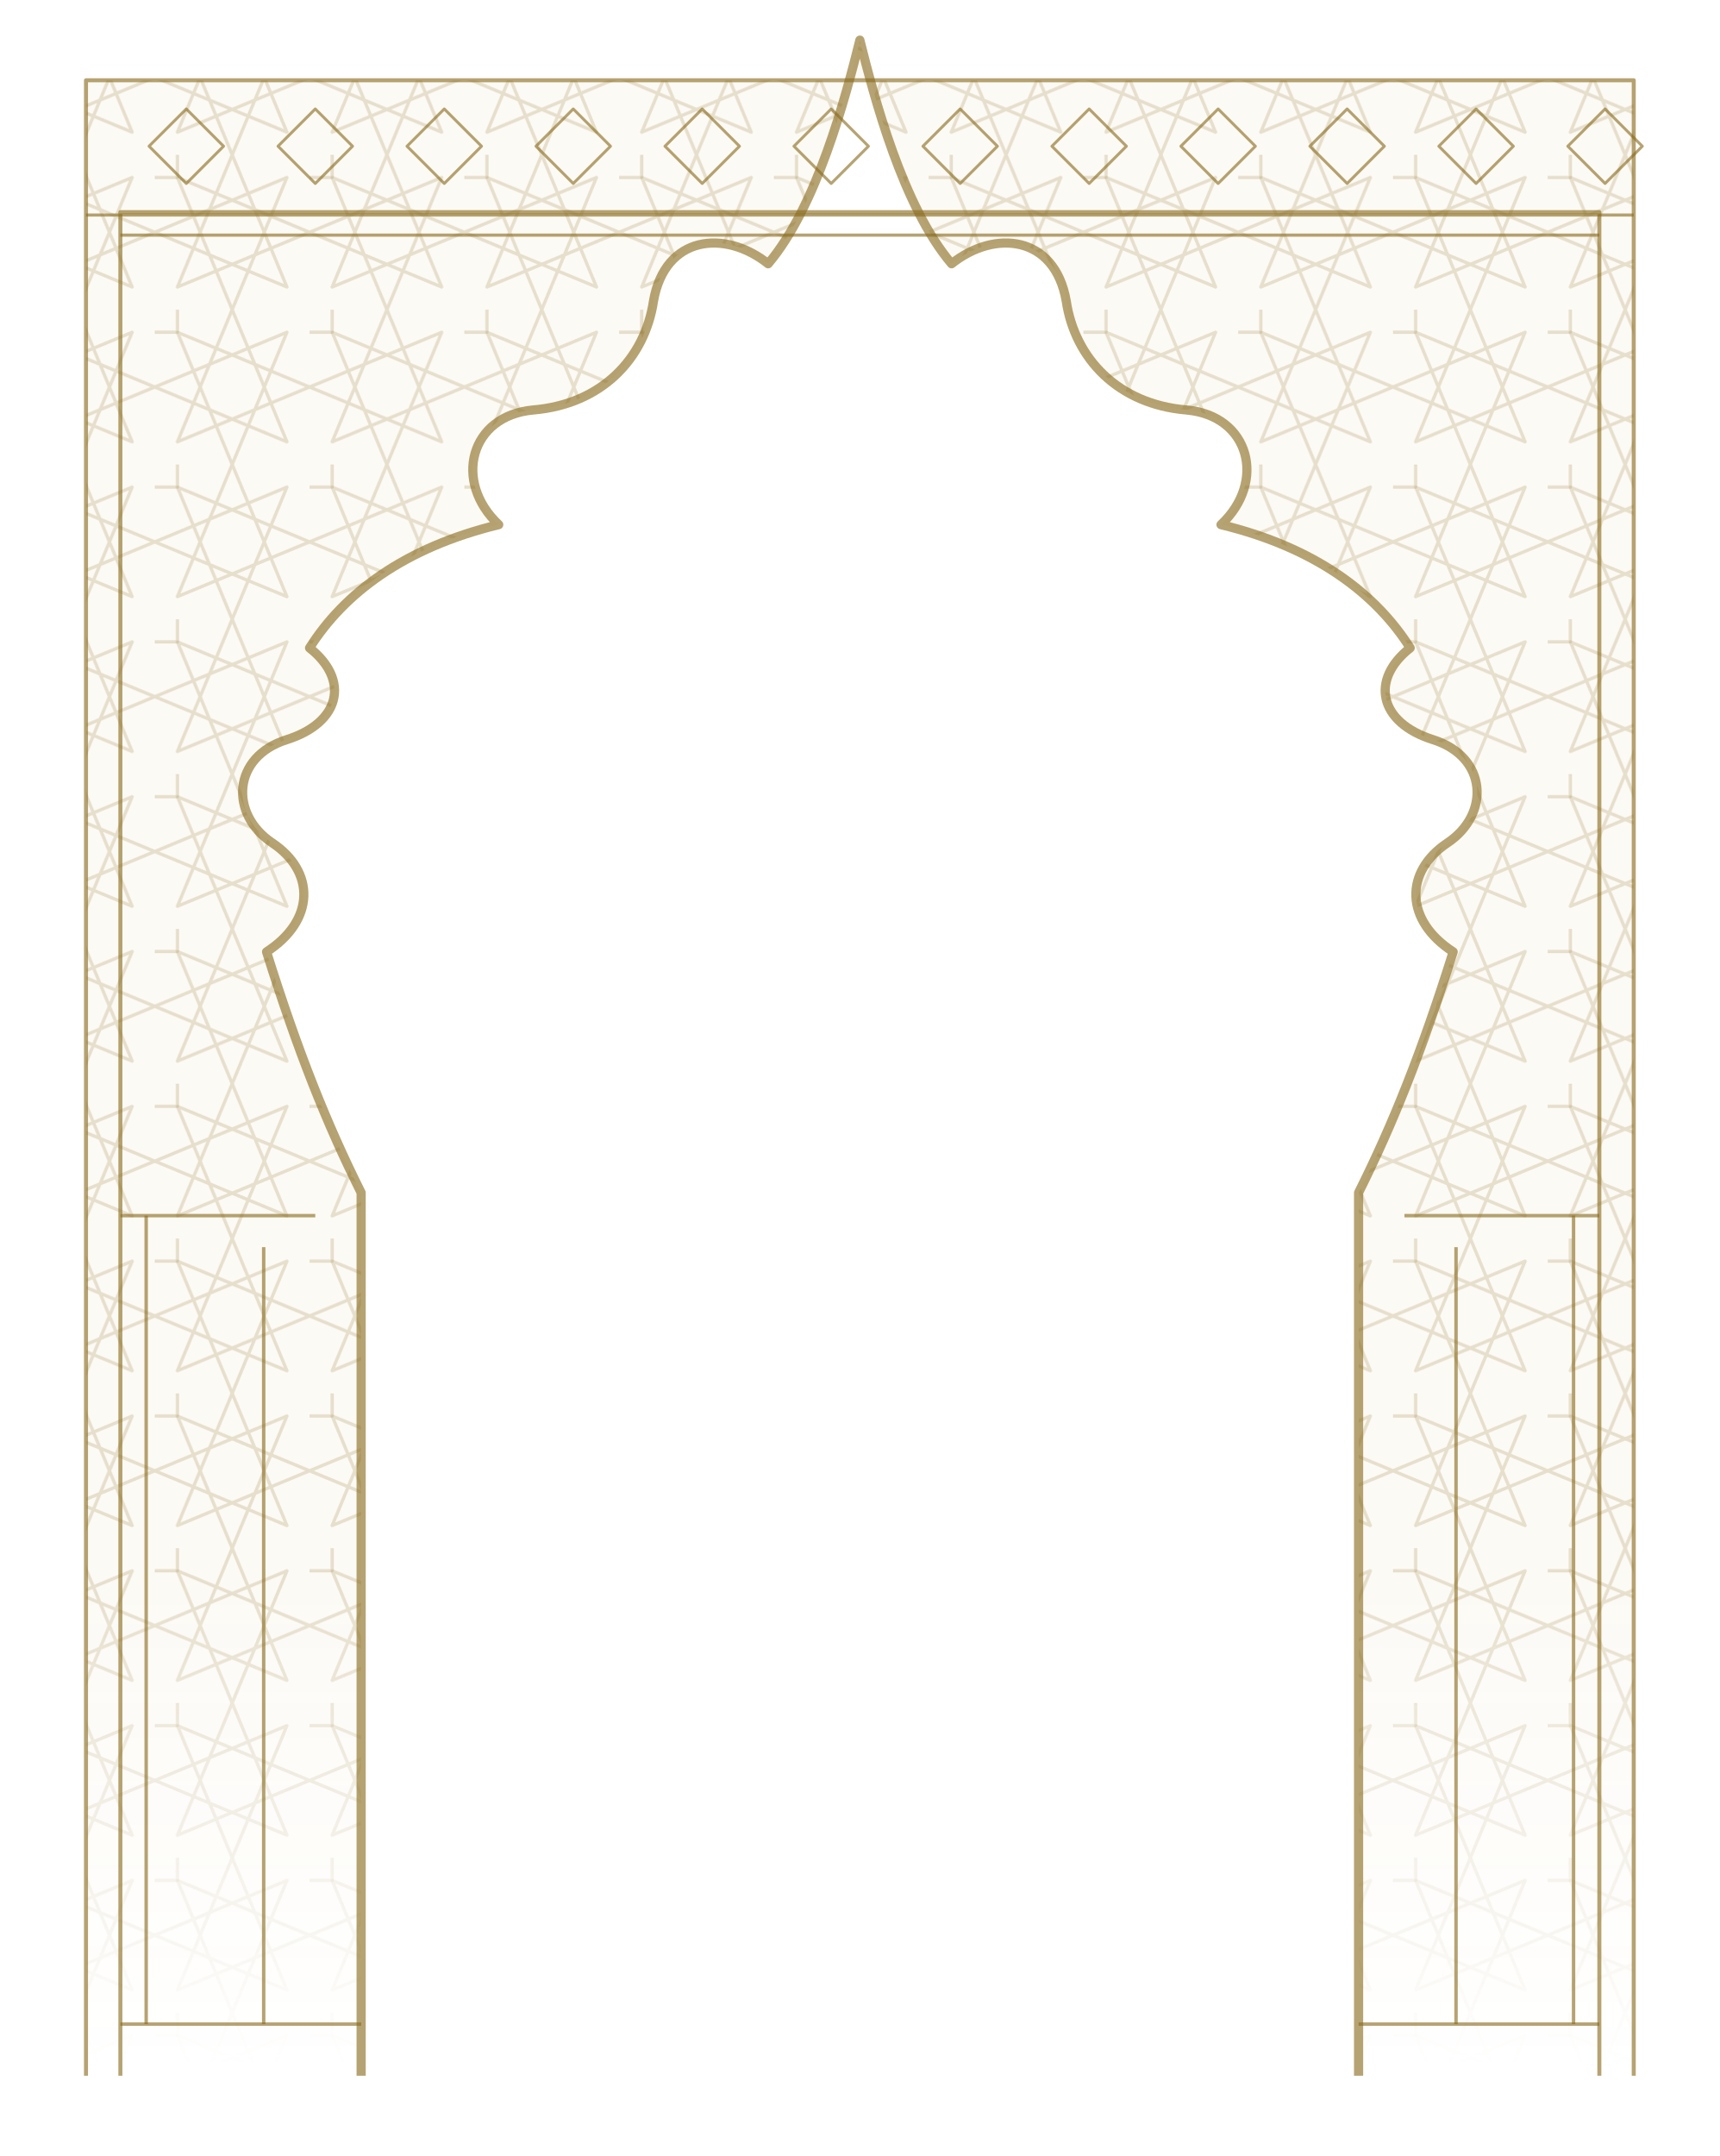
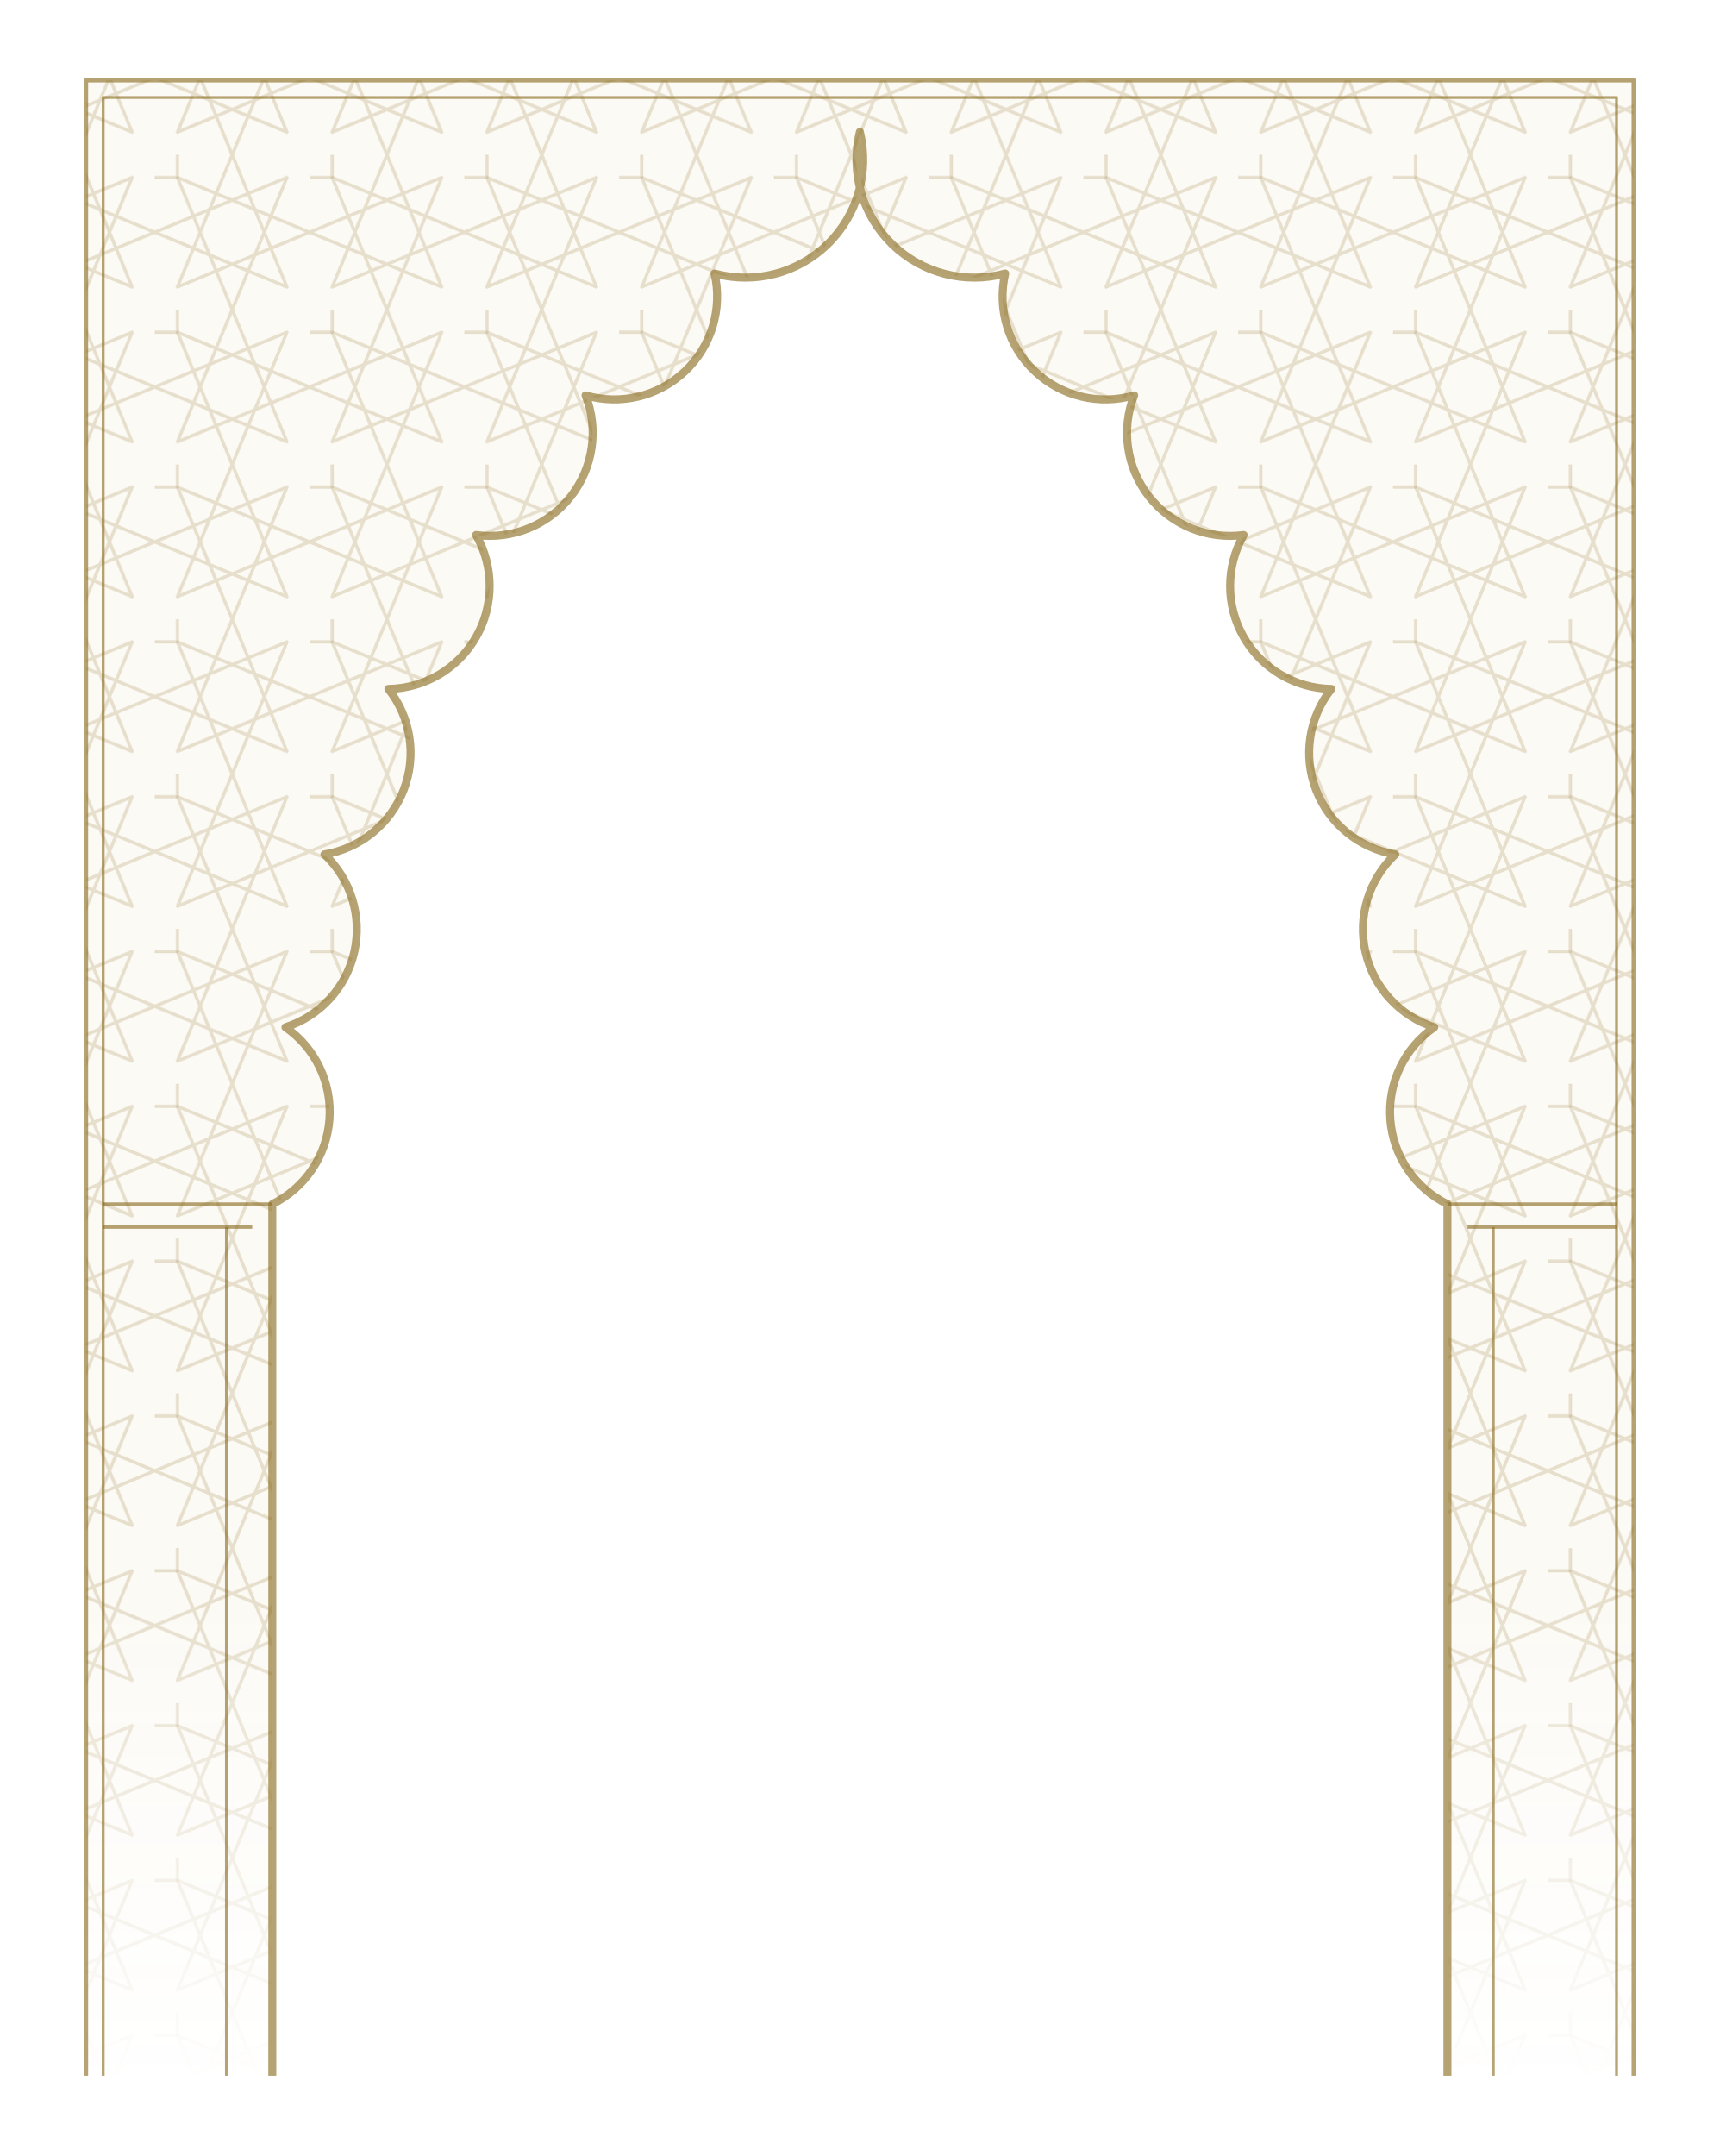
<svg xmlns="http://www.w3.org/2000/svg" viewBox="0 0 600 752">
  <defs>
    <pattern id="z" width="54" height="54" patternUnits="userSpaceOnUse">
      <g fill="none" stroke="rgba(138,107,30,0.24)" stroke-width="1.15" stroke-linejoin="round">
        <path d="M54.0 27.0 L7.9 46.1 L27.0 0.0 L46.1 46.1 L0.0 27.0 L46.1 7.9 L27.0 54.0 L7.9 7.9 Z" />
        <path d="M7.9 7.9 L-7.9 7.9 L-7.9 -7.9 L7.9 -7.9 Z" />
      </g>
    </pattern>
    <linearGradient id="fade" x1="0" y1="0" x2="0" y2="1">
      <stop offset="0" stop-color="white" />
      <stop offset="76%" stop-color="white" />
      <stop offset="100%" stop-color="black" />
    </linearGradient>
    <mask id="m">
-       <path d="M30 28H570V724H30Z M126 724V416C114 392 104 367 93 332C110 321 110 304 95 294C80 284 81 264 100 258C119 252 122 237 108 226C120 207 141 191 174 183C158 168 164 145 186 143C210 141 225 125 228 105C232 82 253 80 268 92C285 72 295 34 300 14C305 34 315 72 332 92C347 80 368 82 372 105C375 125 390 141 414 143C436 145 442 168 426 183C459 191 480 207 492 226C478 237 481 252 500 258C519 264 520 284 505 294C490 304 490 321 507 332C496 367 486 392 474 416V724Z" fill="url(#fade)" fill-rule="evenodd" />
+       <path d="M30 28H570V724H30Z M95 724V420A35.9 35.9 0 0 0 99.6 358.3A35.9 35.9 0 0 0 113.2 298A35.9 35.9 0 0 0 135.5 240.3A35.9 35.9 0 0 0 166.1 186.6A35.9 35.9 0 0 0 204.3 137.9A35.9 35.9 0 0 0 249.3 95.4A41.1 41.1 0 0 0 300 46A41.1 41.1 0 0 0 350.7 95.4A35.9 35.9 0 0 0 395.7 137.9A35.9 35.9 0 0 0 433.9 186.6A35.9 35.9 0 0 0 464.5 240.3A35.9 35.9 0 0 0 486.8 298A35.9 35.9 0 0 0 500.4 358.3A35.9 35.9 0 0 0 505 420V724Z" fill="url(#fade)" fill-rule="evenodd" />
    </mask>
  </defs>
  <g mask="url(#m)">
-     <path d="M30 28H570V724H30Z M126 724V416C114 392 104 367 93 332C110 321 110 304 95 294C80 284 81 264 100 258C119 252 122 237 108 226C120 207 141 191 174 183C158 168 164 145 186 143C210 141 225 125 228 105C232 82 253 80 268 92C285 72 295 34 300 14C305 34 315 72 332 92C347 80 368 82 372 105C375 125 390 141 414 143C436 145 442 168 426 183C459 191 480 207 492 226C478 237 481 252 500 258C519 264 520 284 505 294C490 304 490 321 507 332C496 367 486 392 474 416V724Z" fill="rgba(184,144,28,0.045)" fill-rule="evenodd" />
-     <path d="M30 28H570V724H30Z M126 724V416C114 392 104 367 93 332C110 321 110 304 95 294C80 284 81 264 100 258C119 252 122 237 108 226C120 207 141 191 174 183C158 168 164 145 186 143C210 141 225 125 228 105C232 82 253 80 268 92C285 72 295 34 300 14C305 34 315 72 332 92C347 80 368 82 372 105C375 125 390 141 414 143C436 145 442 168 426 183C459 191 480 207 492 226C478 237 481 252 500 258C519 264 520 284 505 294C490 304 490 321 507 332C496 367 486 392 474 416V724Z" fill="url(#z)" fill-rule="evenodd" opacity=".78" />
+     <path d="M30 28H570V724H30Z M95 724V420A35.9 35.9 0 0 0 99.6 358.3A35.9 35.9 0 0 0 113.2 298A35.9 35.9 0 0 0 135.5 240.3A35.9 35.9 0 0 0 166.1 186.6A35.9 35.9 0 0 0 204.3 137.9A35.9 35.9 0 0 0 249.3 95.4A41.1 41.1 0 0 0 300 46A41.1 41.1 0 0 0 350.7 95.4A35.9 35.9 0 0 0 395.7 137.9A35.9 35.9 0 0 0 433.9 186.6A35.9 35.9 0 0 0 464.5 240.3A35.9 35.9 0 0 0 486.8 298A35.9 35.9 0 0 0 500.4 358.3A35.9 35.9 0 0 0 505 420V724Z" fill="rgba(184,144,28,0.045)" fill-rule="evenodd" />
+     <path d="M30 28H570V724H30Z M95 724V420A35.9 35.9 0 0 0 99.6 358.3A35.9 35.9 0 0 0 113.2 298A35.9 35.9 0 0 0 135.5 240.3A35.9 35.9 0 0 0 166.1 186.6A35.9 35.9 0 0 0 204.3 137.9A35.9 35.9 0 0 0 249.3 95.4A41.1 41.1 0 0 0 300 46A41.1 41.1 0 0 0 350.7 95.4A35.9 35.9 0 0 0 395.7 137.9A35.9 35.9 0 0 0 433.9 186.6A35.9 35.9 0 0 0 464.5 240.3A35.9 35.9 0 0 0 486.8 298A35.9 35.9 0 0 0 500.4 358.3A35.9 35.9 0 0 0 505 420V724Z" fill="url(#z)" fill-rule="evenodd" opacity=".78" />
  </g>
-   <g fill="none" stroke-linejoin="round" vector-effect="non-scaling-stroke">
-     <path d="M30 724V28H570V724M42 724V74H558V724" stroke="rgba(138,107,30,0.62)" stroke-width="1.4" />
-     <path d="M30 75H570M42 82H558" stroke="rgba(138,107,30,0.62)" stroke-width="1.1" />
-     <g stroke="rgba(138,107,30,0.62)" stroke-width="1">
-       <path d="M52 51l13 -13 13 13-13 13Z" />
-       <path d="M97 51l13 -13 13 13-13 13Z" />
-       <path d="M142 51l13 -13 13 13-13 13Z" />
-       <path d="M187 51l13 -13 13 13-13 13Z" />
-       <path d="M232 51l13 -13 13 13-13 13Z" />
-       <path d="M277 51l13 -13 13 13-13 13Z" />
-       <path d="M322 51l13 -13 13 13-13 13Z" />
-       <path d="M367 51l13 -13 13 13-13 13Z" />
-       <path d="M412 51l13 -13 13 13-13 13Z" />
-       <path d="M457 51l13 -13 13 13-13 13Z" />
-       <path d="M502 51l13 -13 13 13-13 13Z" />
-       <path d="M547 51l13 -13 13 13-13 13Z" />
-     </g>
-     <path d="M126 724V416C114 392 104 367 93 332C110 321 110 304 95 294C80 284 81 264 100 258C119 252 122 237 108 226C120 207 141 191 174 183C158 168 164 145 186 143C210 141 225 125 228 105C232 82 253 80 268 92C285 72 295 34 300 14C305 34 315 72 332 92C347 80 368 82 372 105C375 125 390 141 414 143C436 145 442 168 426 183C459 191 480 207 492 226C478 237 481 252 500 258C519 264 520 284 505 294C490 304 490 321 507 332C496 367 486 392 474 416V724" stroke="rgba(138,107,30,0.62)" stroke-width="3.2" />
-     <path d="M51 706V424M92 706V435M508 706V435M549 706V424" stroke="rgba(138,107,30,0.62)" stroke-width="1.2" />
-     <path d="M42 424H110M490 424H558M42 706H126M474 706H558" stroke="rgba(138,107,30,0.62)" stroke-width="1.2" />
+   <g fill="none" stroke="rgba(138,107,30,0.62)" stroke-linejoin="round">
+     <path d="M30 724V28H570V724" stroke-width="1.5" />
+     <path d="M36 724V34H564V724" stroke-width="1" />
+     <path d="M95 724V420A35.9 35.9 0 0 0 99.6 358.3A35.9 35.9 0 0 0 113.2 298A35.9 35.9 0 0 0 135.5 240.3A35.9 35.9 0 0 0 166.1 186.6A35.9 35.9 0 0 0 204.3 137.9A35.9 35.9 0 0 0 249.3 95.4A41.1 41.1 0 0 0 300 46A41.1 41.1 0 0 0 350.7 95.4A35.9 35.9 0 0 0 395.7 137.9A35.9 35.9 0 0 0 433.9 186.6A35.9 35.9 0 0 0 464.5 240.3A35.9 35.9 0 0 0 486.8 298A35.9 35.9 0 0 0 500.4 358.3A35.9 35.9 0 0 0 505 420V724" stroke-width="2.8" />
+     <path d="M36 420H95M505 420H564" stroke-width="1.2" />
+     <path d="M36 428H88M512 428H564" stroke-width="1.2" />
+     <path d="M79 428V724M521 428V724" stroke-width="1" />
  </g>
</svg>
